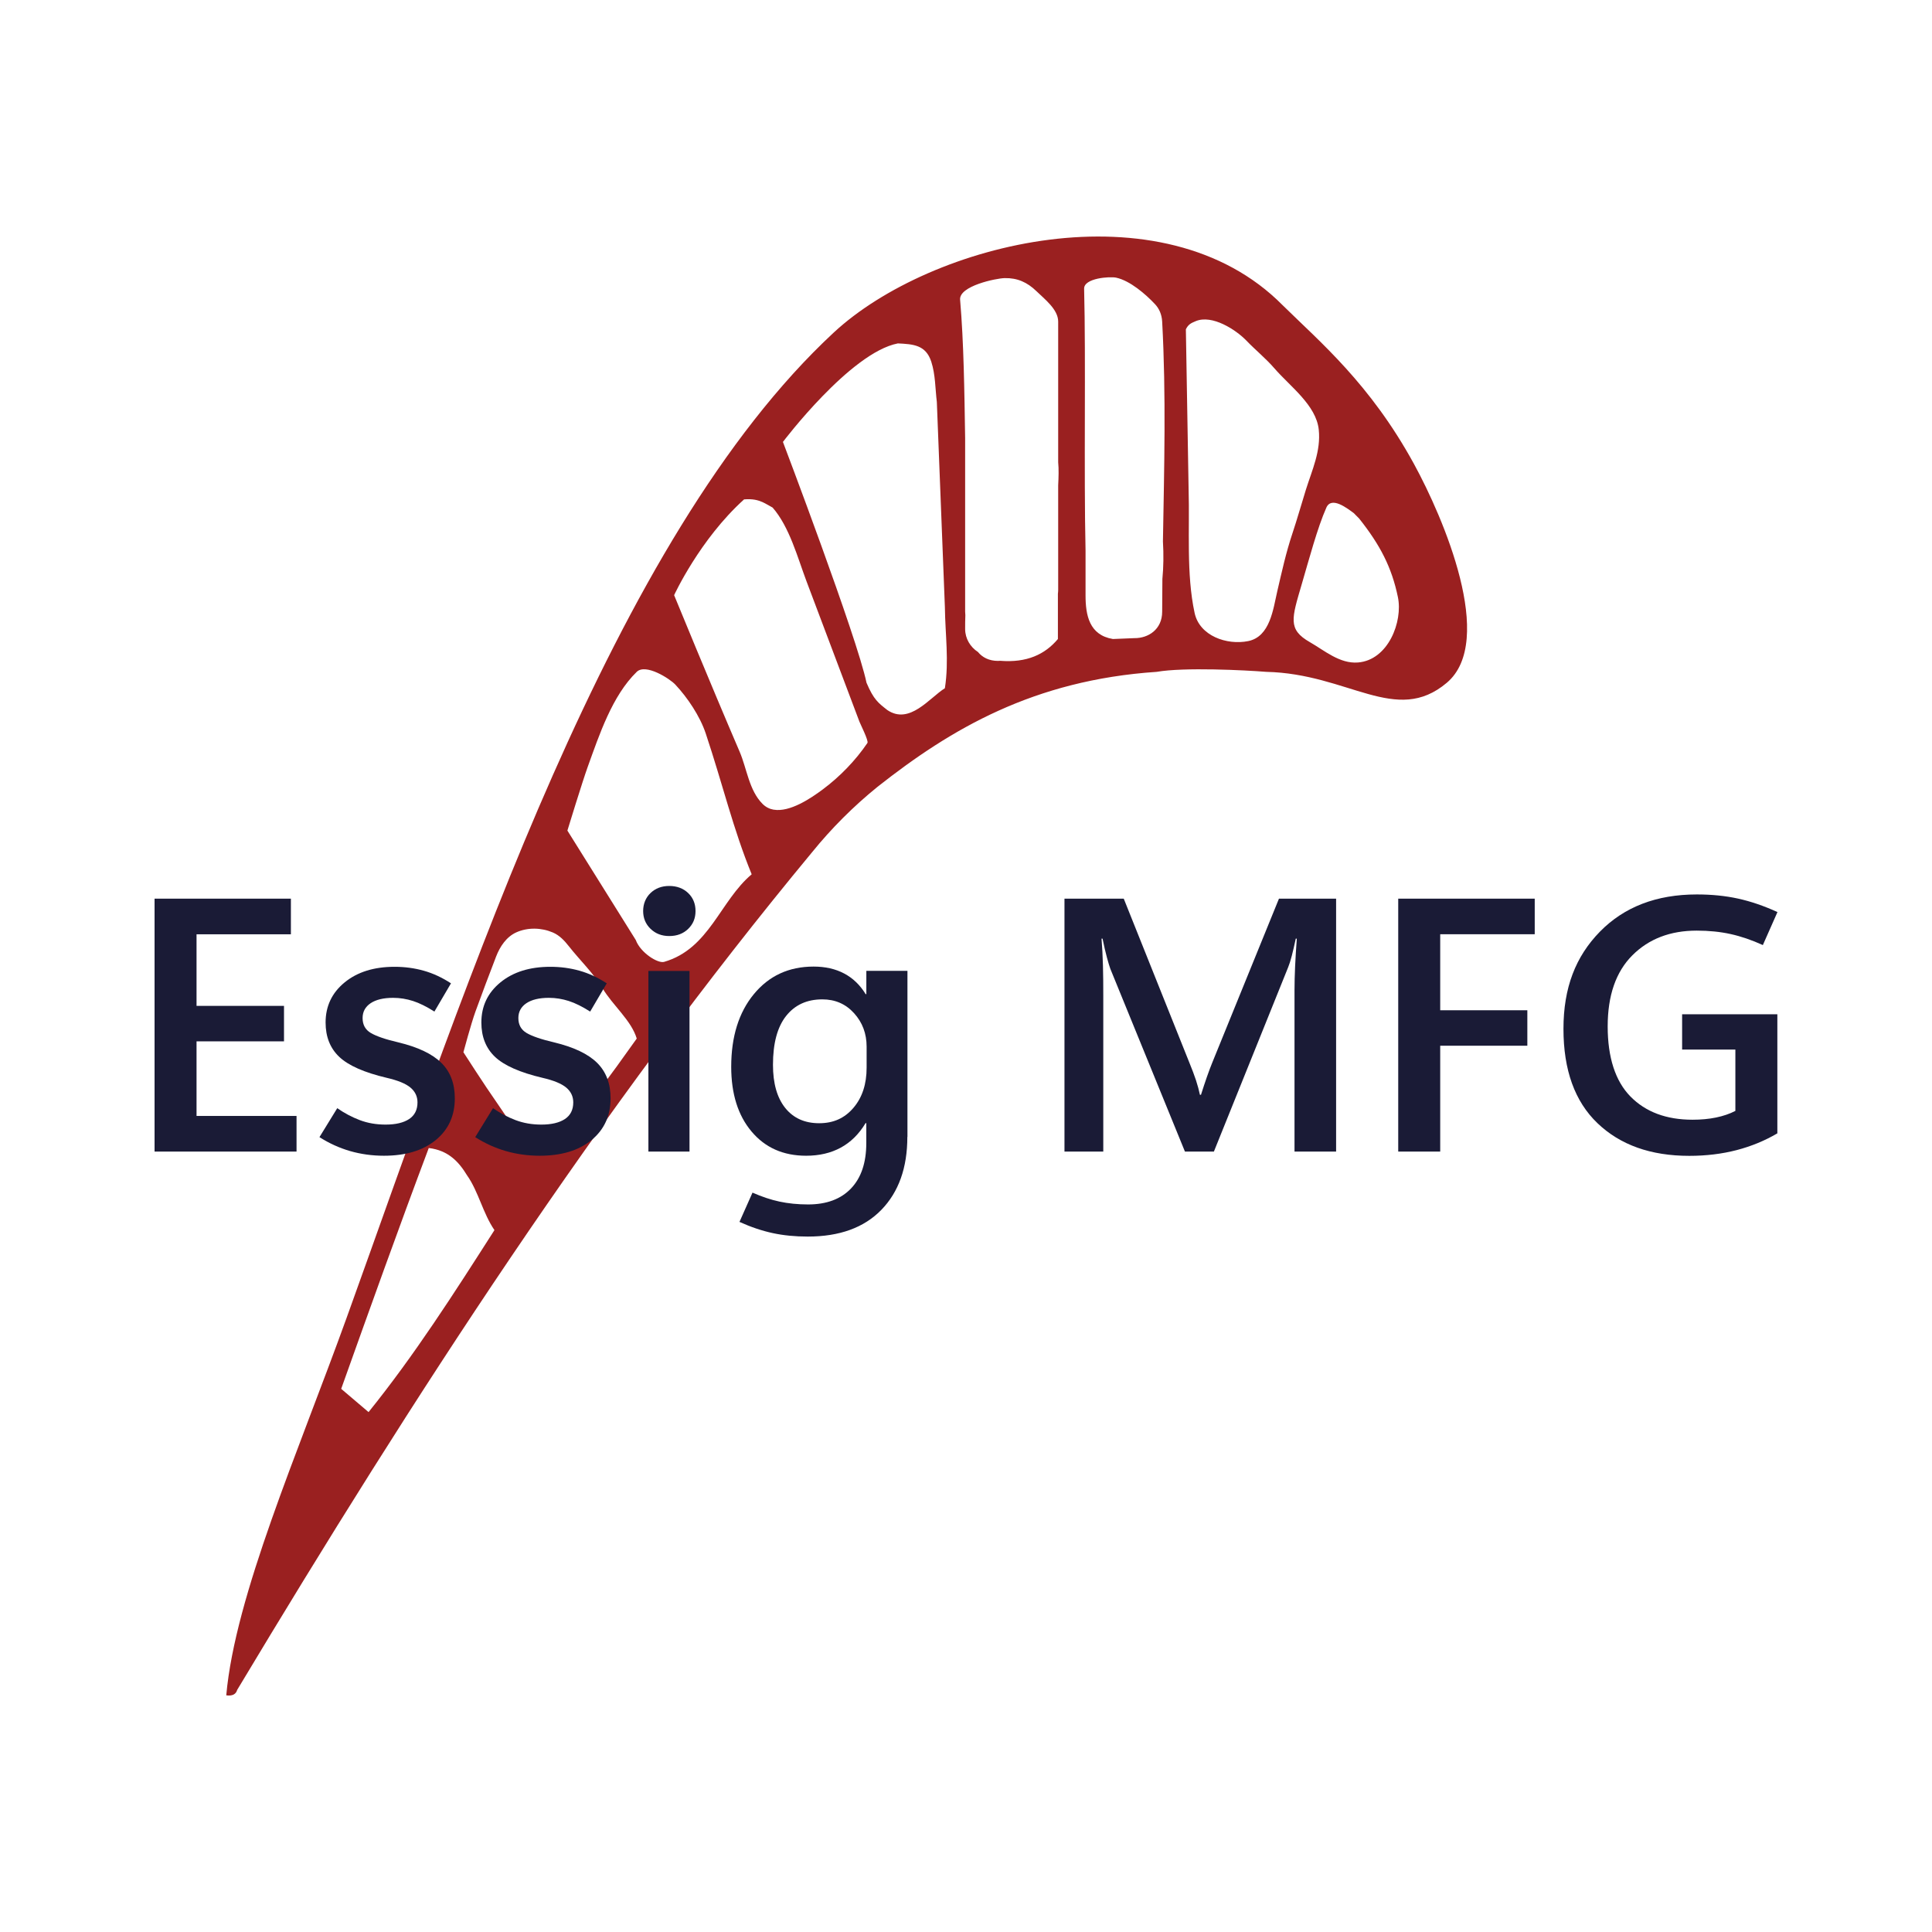
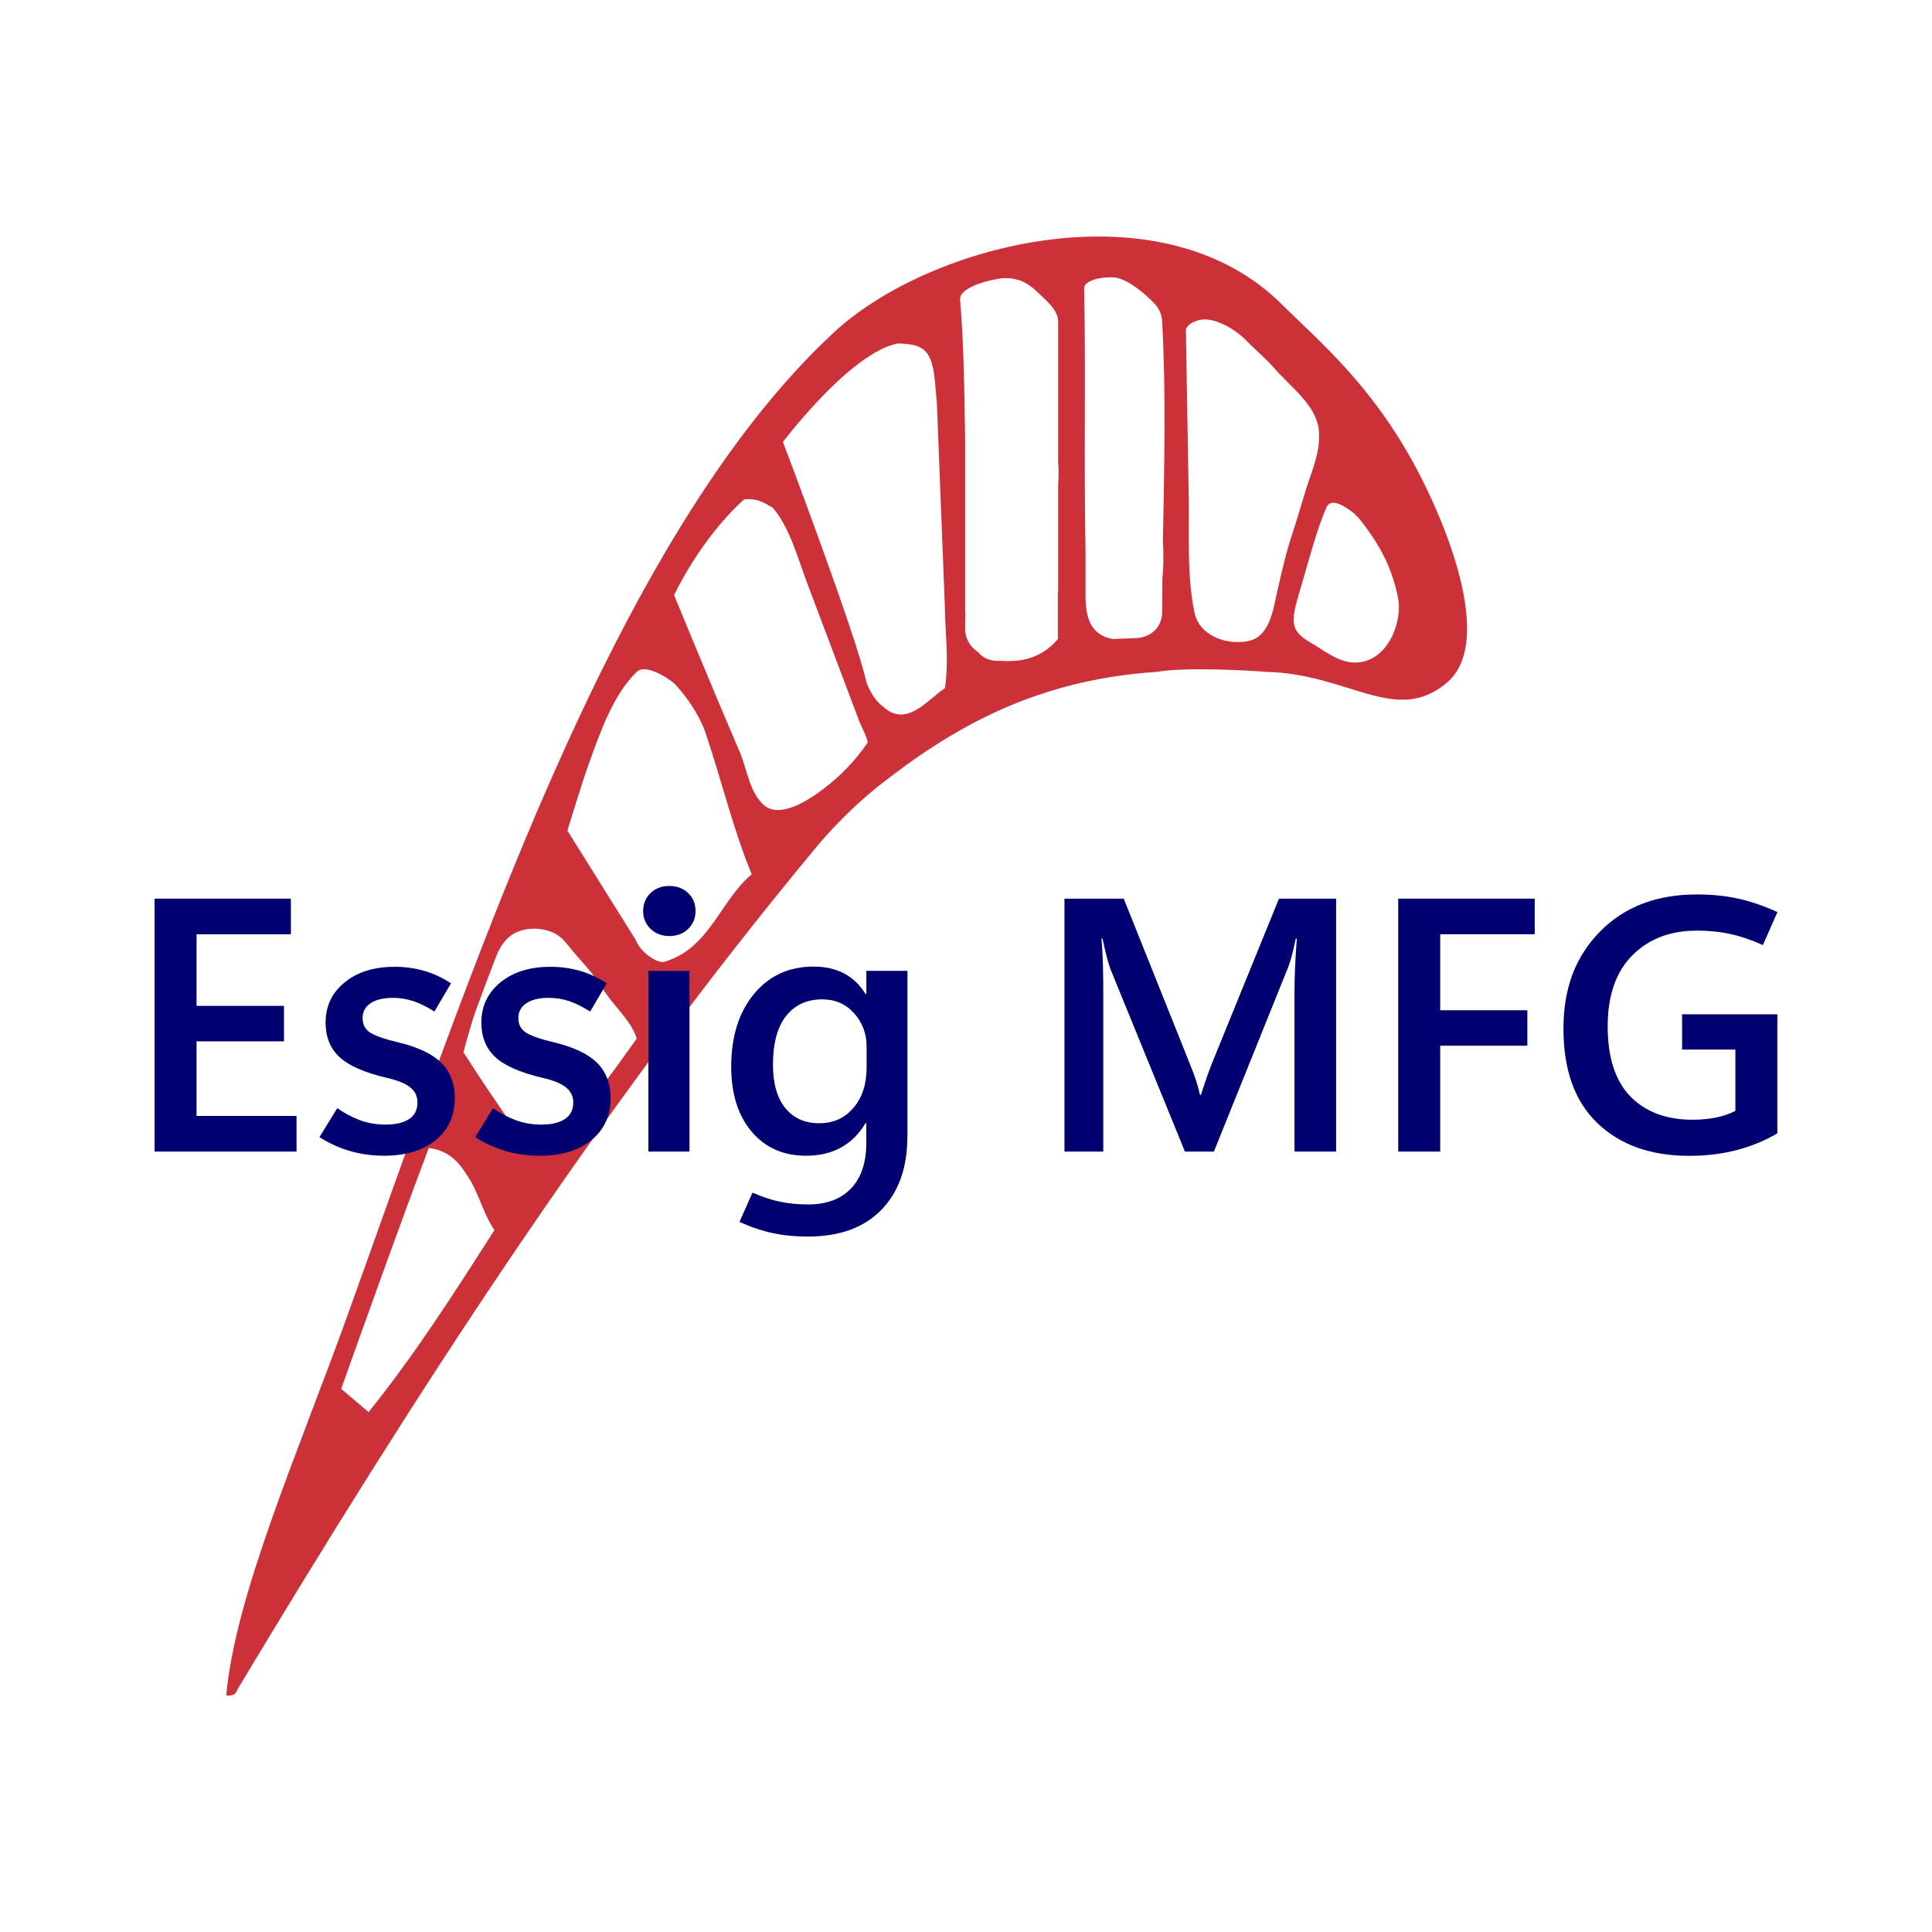
<svg xmlns="http://www.w3.org/2000/svg" viewBox="0 0 1000 1000">
  <defs>
-     <style>.cls-1{fill:#1a1b36}.cls-2{fill:#9a2020;fill-rule:evenodd}</style>
+     <style>.cls-1{fill:#000070}.cls-2{fill:#cc3038;fill-rule:evenodd}</style>
  </defs>
  <g transform="translate(80 122.42) scale(2.8329)">
    <g id="logos">
      <g id="Essig-MFG-2026">
        <g id="Air_Foil" data-name="Air Foil">
          <path class="cls-2" d="M230.1,41.54c-8.02-14.66-17.19-22.29-24-29-21.91-22.13-64.28-11.44-82,5-40.57,37.64-66.66,118.06-89,180-8.91,24.7-20.37,50.76-22,69,1.16.16,1.78-.22,2-1,32.25-53.75,66.03-105.97,105-153,3.58-4.42,7.58-8.42,12-12,13.41-10.58,28.51-19.49,51-21,5-.87,16.19-.31,20,0,15.09.33,23.71,9.84,33,2,9.04-7.63-.61-30.15-6-40ZM34.1,210.54c5.26-14.74,10.53-29.47,16-44,3.57.43,5.49,2.51,7,5,2.07,2.92,2.9,6.95,5,10-7.41,11.59-14.58,22.81-23,33.25M72.1,165.54c-3.5,2.83-7.19-3.93-9.63-7.38-2.08-2.95-6.04-9.12-6.04-9.12,0,0,1.4-5.22,2.21-7.46,1.24-3.42,2.47-6.65,3.77-10.04.7-1.81,1.87-3.59,3.7-4.41,2.08-.93,4.58-.86,6.66.03,1.22.52,2.13,1.5,2.93,2.52,2.02,2.57,4.45,4.86,6.15,7.68,1.9,3.17,5.25,5.85,6.25,9.18-4.88,6.79-9.6,13.82-16,19ZM75.43,108.54s2.72-8.9,3.74-11.72c2.08-5.74,4.44-12.92,8.93-17.28,1.64-1.59,6.05,1.26,7.05,2.33,2.24,2.39,4.5,5.77,5.55,8.91,3.19,9.57,4.98,17.38,8.4,25.75-5.79,4.87-7.73,13.61-16,16-1.14.33-4.33-1.67-5.18-4M113.14,104.73c-.75-.13-1.45-.46-2.05-1.06-2.49-2.5-2.86-6.45-4.2-9.56-5.38-12.52-11.96-28.58-11.96-28.58,0,0,4.66-10.17,12.78-17.5,1.6-.13,2.53.13,3.38.5.4.17,1.84,1,1.84,1,3.08,3.54,4.55,9.11,6.17,13.42,1.93,5.11,3.85,10.22,5.78,15.33,1.3,3.46,2.61,6.91,3.91,10.37.15.4,1.71,3.5,1.46,3.88-2.19,3.23-5.07,6.19-8.19,8.51-2.17,1.62-5.99,4.18-8.93,3.68ZM144.4,67.7c.06,5.03.78,9.82,0,14.83-2.81,1.76-6.44,6.73-10.5,4-1.64-1.29-2.5-1.88-3.82-5-1.74-8.35-15.27-44-15.27-44,0,0,12.32-16.33,21-18,2.81.14,5.1.27,6.1,3.33.77,2.38.72,4.91,1.02,7.37M165.1,45.46v19.08c0,.25-.02.5-.05.73v8.27c-2.34,2.79-5.65,4.38-10.57,3.98-.13,0-.25.02-.38.02-1.65,0-2.87-.66-3.66-1.63-1.39-.9-2.34-2.45-2.34-4.2,0-.84,0-1.68.04-2.52-.02-.21-.04-.42-.04-.65v-31.7c-.14-8.63-.24-17.33-.92-25.3-.21-2.51,6.59-3.91,8.14-3.94,2.34-.05,4.13.77,5.79,2.37,1.51,1.47,3.99,3.35,3.99,5.57v25.7c.12,1.25.08,2.72,0,4.22ZM175.1,73.54c-4.33-.72-5-4.36-5-8v-8.17c-.32-14.16.07-35.1-.26-47.83-.05-1.96,4.72-2.27,5.86-2.02,2.53.55,5.38,3.01,7.1,4.85.73.78,1.23,1.84,1.3,3.18.73,13.38.37,26.76.14,40.15.14,2.36.11,4.7-.1,6.87-.02,1.99-.04,3.99-.04,5.98,0,3.25-2.55,4.86-5.07,4.83M188.43,16.95c.44-.89.92-1.12,1.81-1.49,2.99-1.24,7.33,1.57,9.23,3.54,1.67,1.74,3.56,3.26,5.15,5.1,2.86,3.3,7.62,6.71,8.09,11.19.41,3.9-1.21,7.35-2.35,10.97-.83,2.66-1.58,5.34-2.46,7.98-1.16,3.46-1.94,7.01-2.77,10.58-.75,3.23-1.3,8.29-5.31,9.1-3.89.79-8.88-.94-9.79-5.13-1.55-7.18-.88-15.27-1.1-22.59M220.1,51.54c3.83,4.83,5.94,8.89,7.07,14.34.93,4.45-1.75,11.52-7.31,11.95-3.32.26-6.12-2.2-8.78-3.72-4.08-2.33-3.3-4.35-1.48-10.58,1.33-4.53,2.87-10.33,4.5-14,.95-2.14,3.84.16,5,1" />
        </g>
        <g id="Essig_MFG" data-name="Essig MFG">
          <path class="cls-1" d="M25.94,167.19H0v-46.21h24.91v6.51H7.67v13.08h15.98v6.48H7.67v13.63h18.27v6.51Z" />
          <path class="cls-1" d="M30.13,164.55l3.25-5.29c1.29.9,2.66,1.63,4.11,2.18,1.45.55,3.02.82,4.72.82,1.85,0,3.28-.34,4.3-1.01,1.02-.68,1.53-1.69,1.53-3.05,0-1.07-.42-1.97-1.27-2.69s-2.29-1.32-4.33-1.79c-4.12-.97-7.02-2.25-8.69-3.83s-2.5-3.68-2.5-6.28c0-2.99,1.16-5.43,3.48-7.33,2.32-1.9,5.36-2.85,9.12-2.85,1.87,0,3.65.24,5.35.72,1.7.48,3.35,1.25,4.96,2.3l-3.03,5.16c-1.42-.9-2.72-1.55-3.9-1.93s-2.4-.58-3.64-.58c-1.76,0-3.13.33-4.11.98-.98.66-1.47,1.56-1.47,2.72,0,1.22.5,2.13,1.5,2.72,1,.59,2.68,1.17,5.04,1.72,3.57.86,6.18,2.1,7.83,3.72,1.65,1.62,2.48,3.79,2.48,6.49,0,3.2-1.17,5.75-3.5,7.65-2.33,1.9-5.48,2.85-9.46,2.85-2.15,0-4.21-.29-6.17-.85-1.96-.57-3.84-1.42-5.62-2.56Z" />
          <path class="cls-1" d="M58.59,164.55l3.25-5.29c1.29.9,2.66,1.63,4.11,2.18,1.45.55,3.02.82,4.72.82,1.85,0,3.28-.34,4.3-1.01,1.02-.68,1.53-1.69,1.53-3.05,0-1.07-.42-1.97-1.27-2.69s-2.29-1.32-4.33-1.79c-4.12-.97-7.02-2.25-8.69-3.83s-2.5-3.68-2.5-6.28c0-2.99,1.16-5.43,3.48-7.33,2.32-1.9,5.36-2.85,9.12-2.85,1.87,0,3.65.24,5.35.72,1.7.48,3.35,1.25,4.96,2.3l-3.03,5.16c-1.42-.9-2.72-1.55-3.9-1.93s-2.4-.58-3.64-.58c-1.76,0-3.13.33-4.11.98-.98.66-1.47,1.56-1.47,2.72,0,1.22.5,2.13,1.5,2.72,1,.59,2.68,1.17,5.04,1.72,3.57.86,6.18,2.1,7.83,3.72,1.65,1.62,2.48,3.79,2.48,6.49,0,3.2-1.17,5.75-3.5,7.65-2.33,1.9-5.48,2.85-9.46,2.85-2.15,0-4.21-.29-6.17-.85-1.96-.57-3.84-1.42-5.62-2.56Z" />
          <path class="cls-1" d="M94.04,127.81c-1.38,0-2.51-.44-3.42-1.32s-1.35-1.97-1.35-3.25.45-2.43,1.35-3.29,2.04-1.29,3.42-1.29,2.55.43,3.45,1.29,1.35,1.96,1.35,3.29-.45,2.4-1.35,3.27c-.9.87-2.05,1.3-3.45,1.3ZM97.74,167.19h-7.51v-33h7.51v33Z" />
          <path class="cls-1" d="M137.54,164.51c0,5.63-1.58,10.07-4.75,13.33-3.17,3.26-7.65,4.88-13.45,4.88-2.3,0-4.43-.21-6.38-.63-1.96-.42-3.99-1.1-6.09-2.05l2.38-5.35c1.7.75,3.34,1.3,4.93,1.64s3.33.52,5.22.52c3.37,0,5.99-.97,7.85-2.92,1.86-1.95,2.79-4.71,2.79-8.3v-3.64h-.13c-1.2,2-2.71,3.49-4.53,4.48s-3.93,1.48-6.33,1.48c-4.17,0-7.49-1.47-9.97-4.42-2.48-2.94-3.72-6.89-3.72-11.83,0-5.5,1.38-9.93,4.14-13.28,2.76-3.35,6.4-5.03,10.91-5.03,2.13,0,3.99.42,5.58,1.26s2.9,2.09,3.93,3.77h.13v-4.25h7.51v30.33ZM130.1,151.85v-3.83c0-2.38-.76-4.42-2.29-6.11s-3.46-2.53-5.8-2.53c-2.81,0-5.02,1.01-6.62,3.03s-2.4,5-2.4,8.93c0,3.39.75,6.02,2.24,7.88,1.49,1.86,3.56,2.79,6.2,2.79s4.67-.94,6.27-2.82,2.4-4.32,2.4-7.33Z" />
          <path class="cls-1" d="M215.89,167.19h-7.61v-29.49c0-1.33.04-2.79.11-4.37.07-1.58.18-3.26.31-5.04h-.19c-.26,1.22-.5,2.27-.73,3.14-.22.87-.45,1.56-.66,2.08l-13.57,33.68h-5.29l-13.63-33.39c-.17-.47-.38-1.17-.63-2.09s-.51-2.06-.79-3.42h-.19c.13,1.55.21,3.19.26,4.92s.06,3.55.06,5.46v28.52h-7.09v-46.21h10.83l12.02,30.04c.47,1.14.86,2.19,1.18,3.14.31.96.55,1.84.72,2.66h.19c.39-1.22.75-2.33,1.1-3.32s.67-1.85.97-2.58l12.18-29.94h10.44v46.21Z" />
          <path class="cls-1" d="M252.17,127.48h-17.27v13.89h15.92v6.48h-15.92v19.34h-7.67v-46.21h24.94v6.51Z" />
          <path class="cls-1" d="M296.48,163.87c-2.26,1.33-4.73,2.35-7.41,3.05-2.69.7-5.58,1.05-8.67,1.05-7.03,0-12.61-1.99-16.76-5.96s-6.22-9.72-6.22-17.24,2.22-13.22,6.66-17.76c4.44-4.53,10.34-6.8,17.71-6.8,2.71,0,5.22.25,7.54.76s4.72,1.33,7.19,2.46l-2.67,6.03c-2.02-.92-3.98-1.59-5.88-2.01-1.9-.42-3.97-.63-6.2-.63-4.83,0-8.75,1.5-11.76,4.51s-4.51,7.34-4.51,12.99,1.39,9.99,4.16,12.81,6.55,4.24,11.34,4.24c1.55,0,2.98-.13,4.29-.4,1.31-.27,2.49-.67,3.54-1.21v-11.21h-9.73v-6.45h17.4v21.79Z" />
        </g>
      </g>
    </g>
  </g>
</svg>
